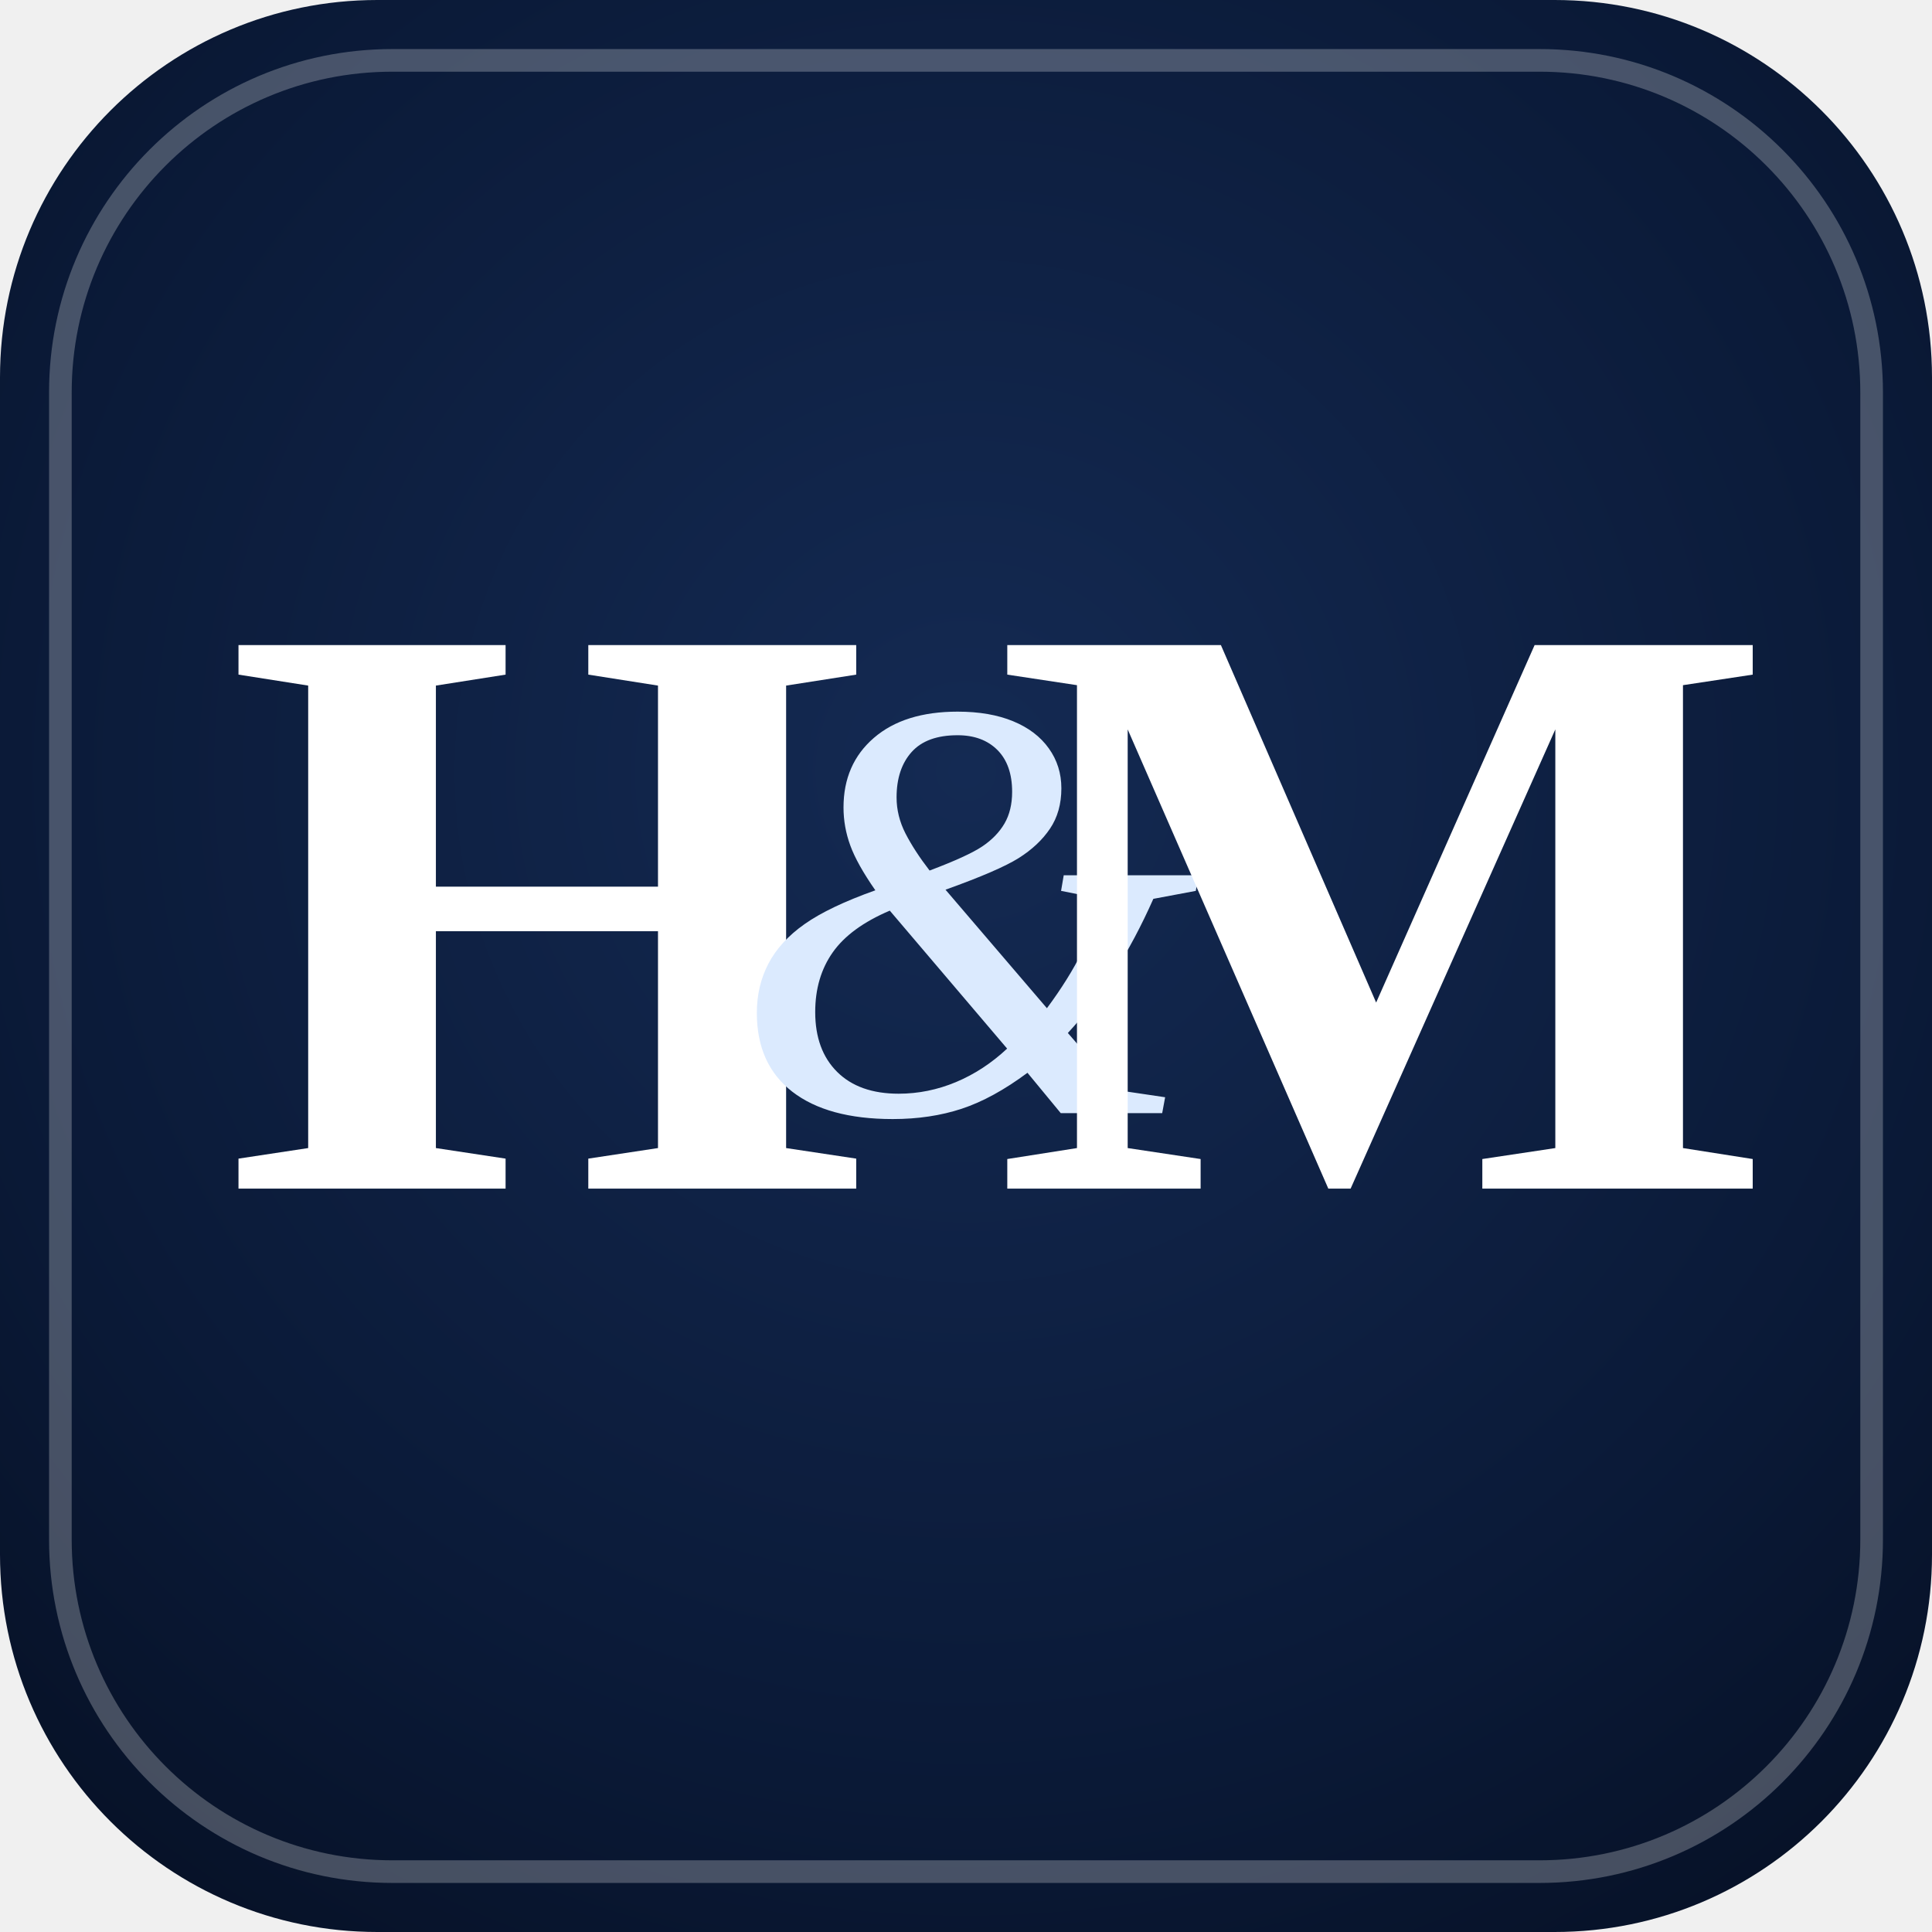
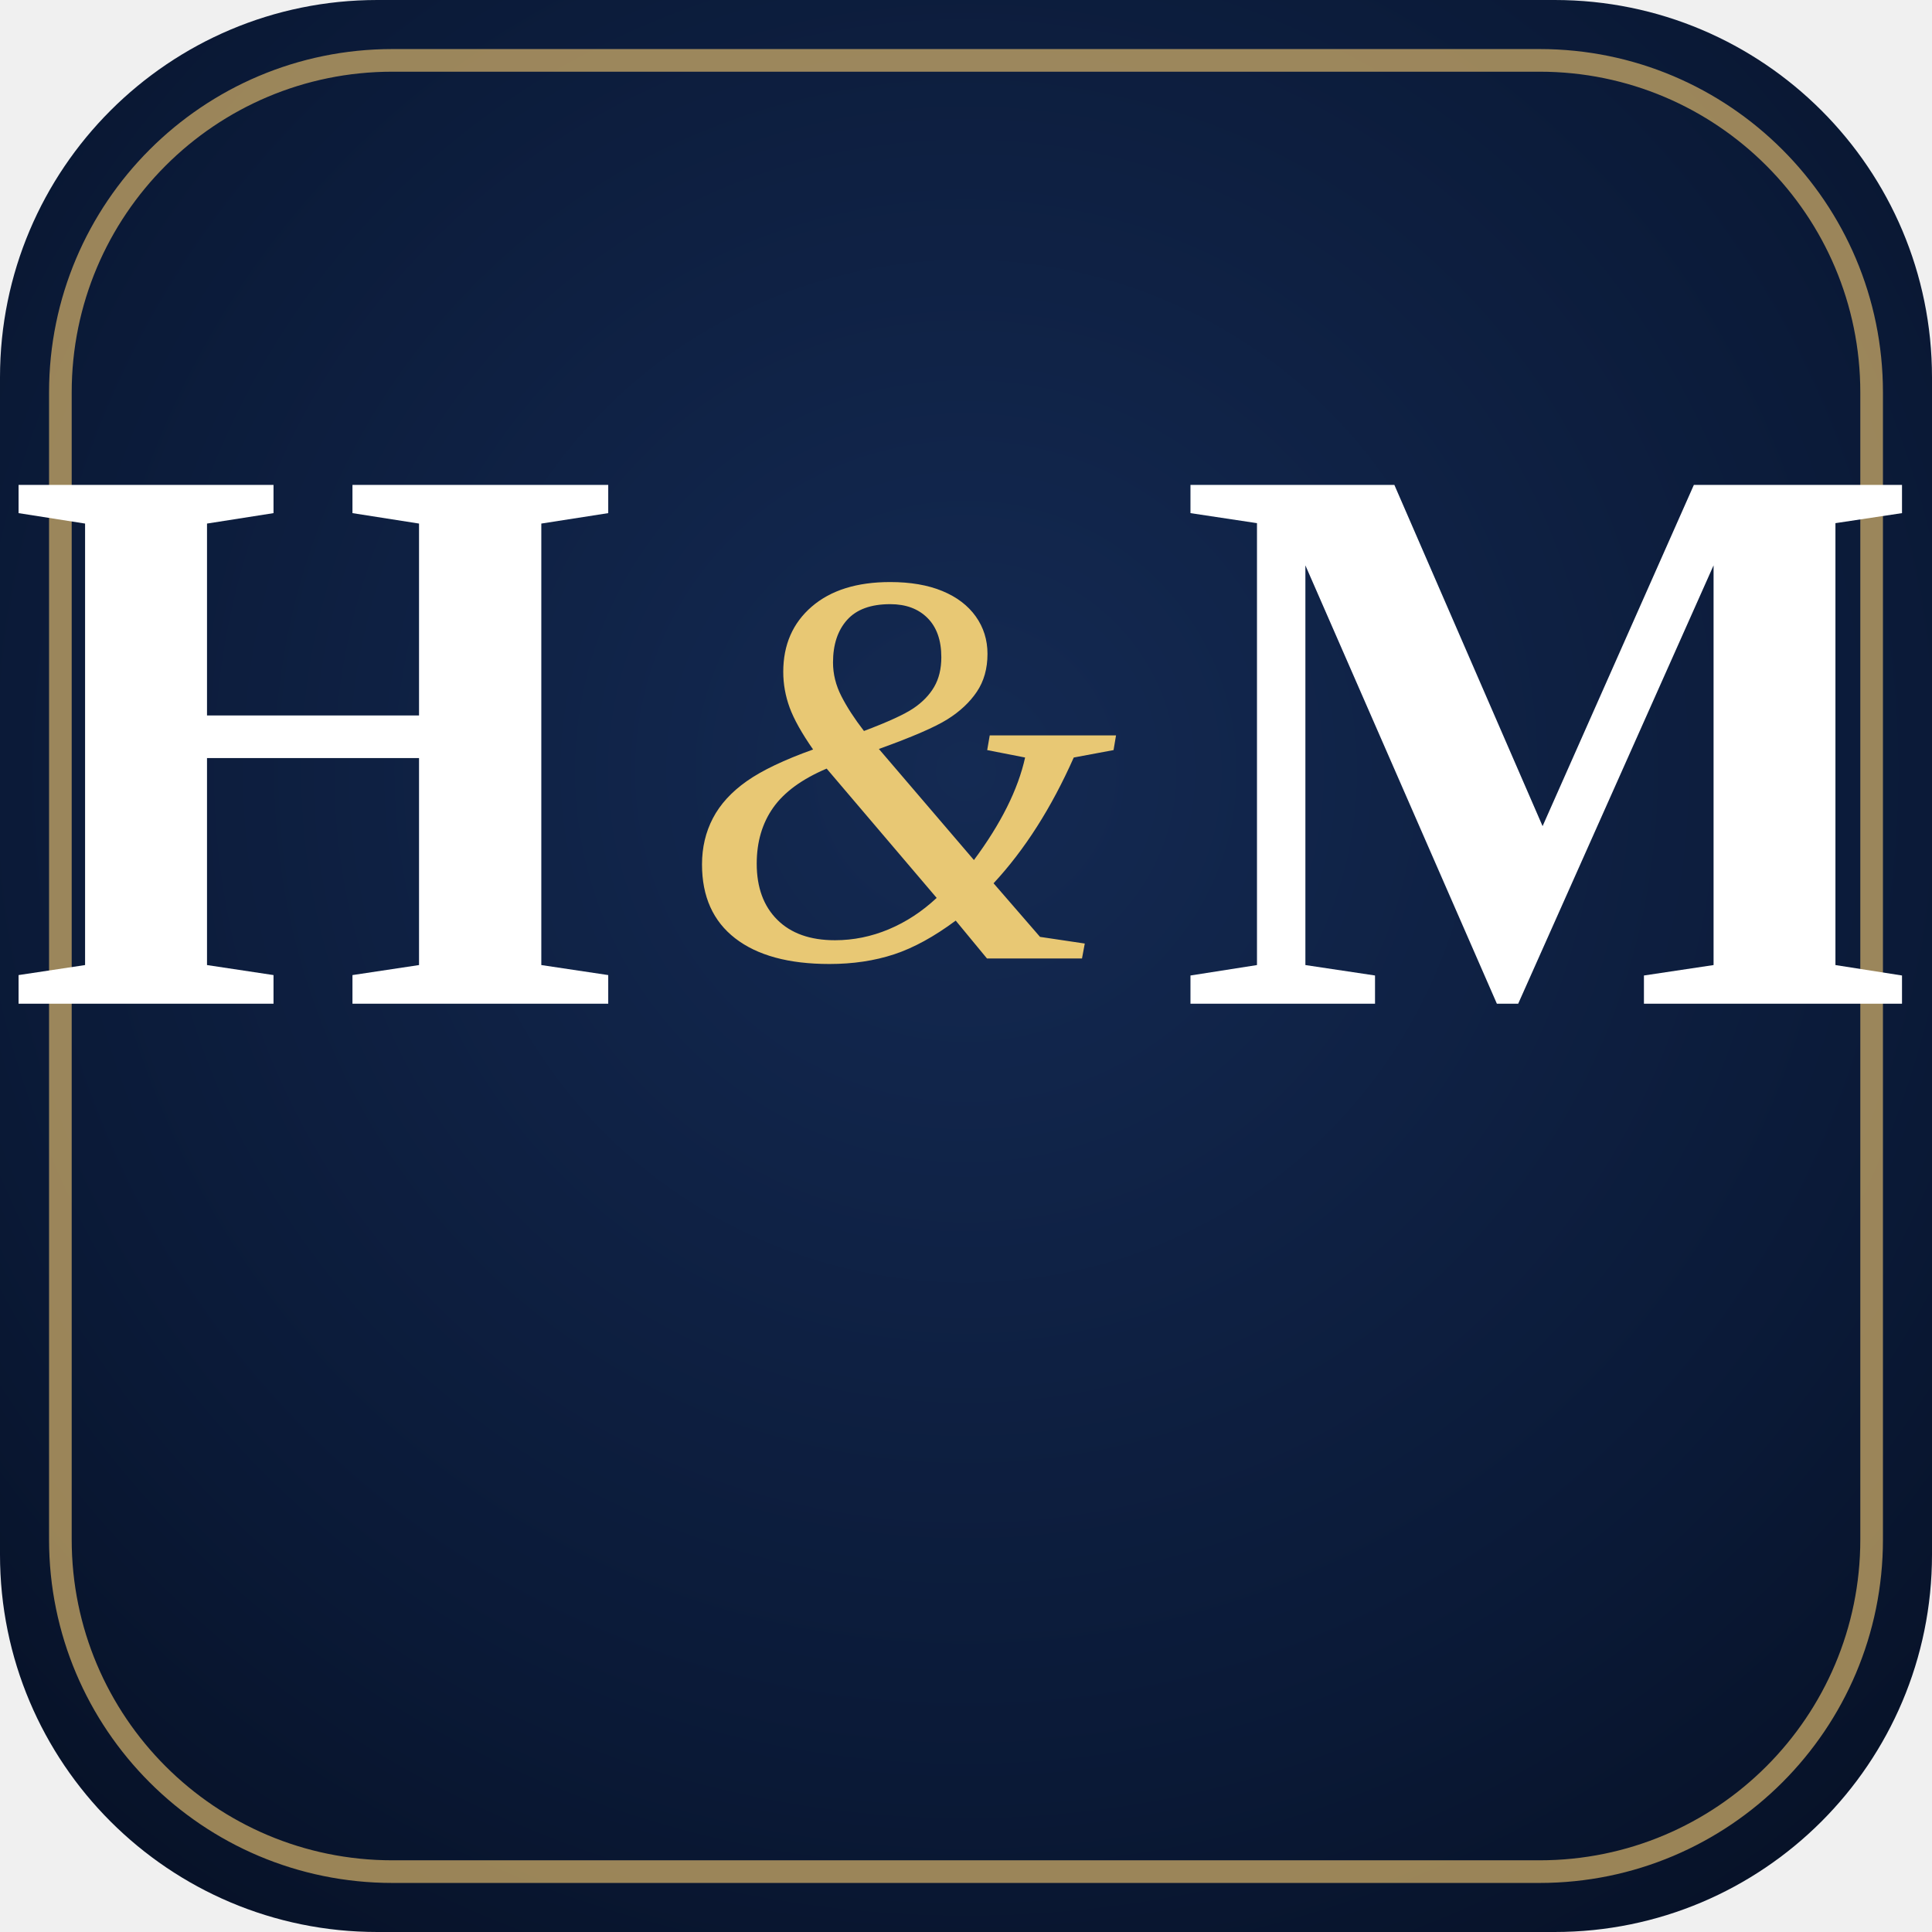
<svg xmlns="http://www.w3.org/2000/svg" viewBox="0 0 512 512" width="512" height="512">
  <defs>
    <style>
      .monogram-text {
-         font-family: 'Times New Roman', 'Times', serif;
+         font-family: 'Times New Roman', Times, serif;
        font-weight: 700;
        fill: #ffffff;
      }
      .ampersand {
-         font-family: 'Times New Roman', 'Times', serif;
+         font-family: 'Times New Roman', Times, serif;
        font-weight: 400;
        font-style: italic;
-         fill: #dbeafe;
+         fill: #e8c874;
      }
    </style>
    <radialGradient id="navyGrad" cx="50%" cy="40%" r="75%">
      <stop offset="0%" stop-color="#142a53" />
      <stop offset="70%" stop-color="#0a1936" />
      <stop offset="100%" stop-color="#061024" />
    </radialGradient>
  </defs>
  <rect width="512" height="512" rx="100" ry="100" fill="url(#navyGrad)" />
-   <rect x="16" y="16" width="480" height="480" rx="88" ry="88" fill="none" stroke="#ffffff" stroke-width="6" opacity="0.25" />
-   <text x="145" y="315" text-anchor="middle" class="monogram-text" font-size="220" letter-spacing="-4">H</text>
-   <text x="256" y="295" text-anchor="middle" class="ampersand" font-size="160">&amp;</text>
-   <text x="367" y="315" text-anchor="middle" class="monogram-text" font-size="220" letter-spacing="-4">M</text>
+   <rect x="16" y="16" width="480" height="480" rx="88" ry="88" fill="none" stroke="#d9b36a" stroke-width="6" opacity="0.7" />
+   <text x="83" y="266" text-anchor="middle" class="monogram-text" font-size="210">H</text>
+   <text x="238" y="254" text-anchor="middle" class="ampersand" font-size="150">&amp;</text>
+   <text x="411" y="266" text-anchor="middle" class="monogram-text" font-size="210">M</text>
</svg>
